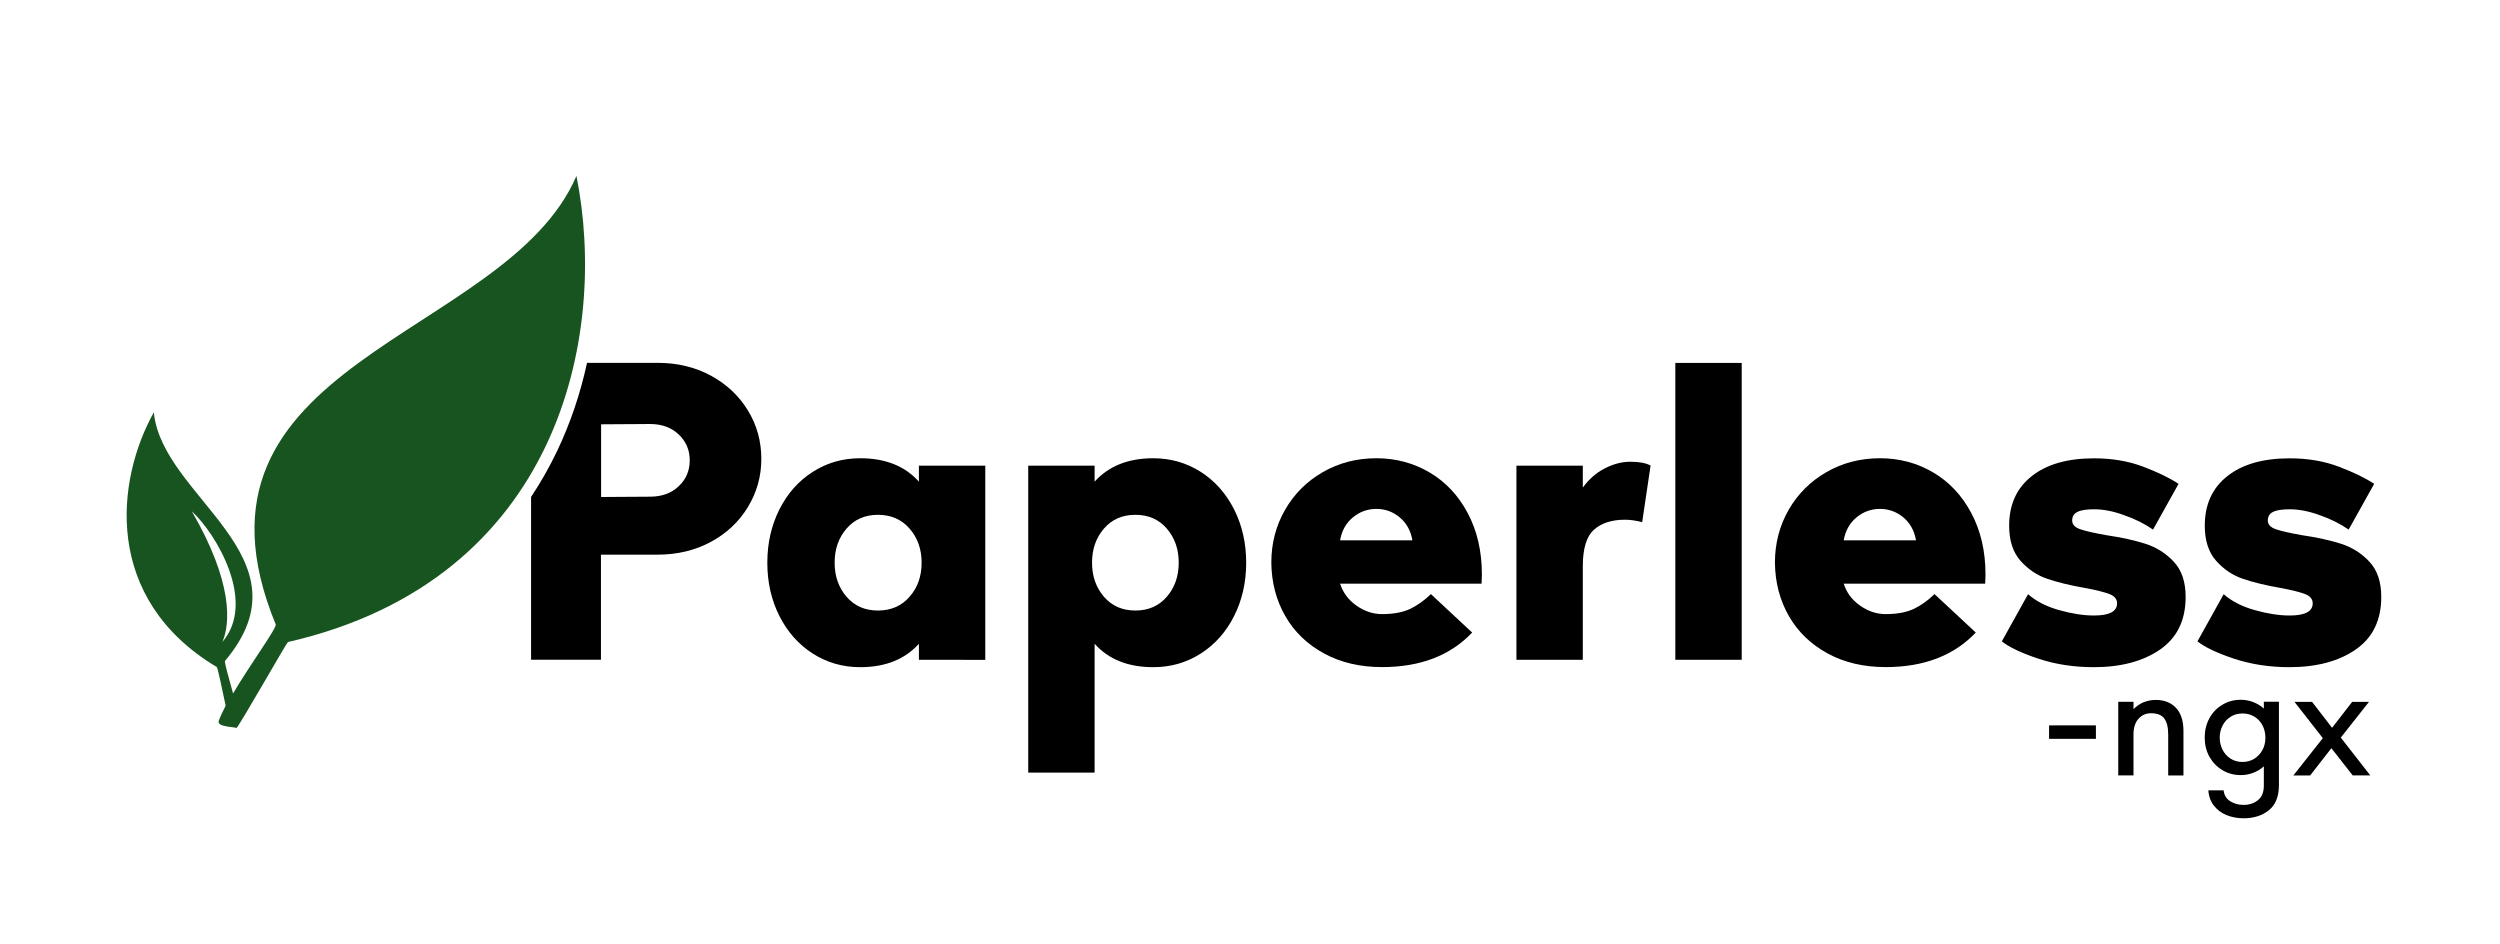
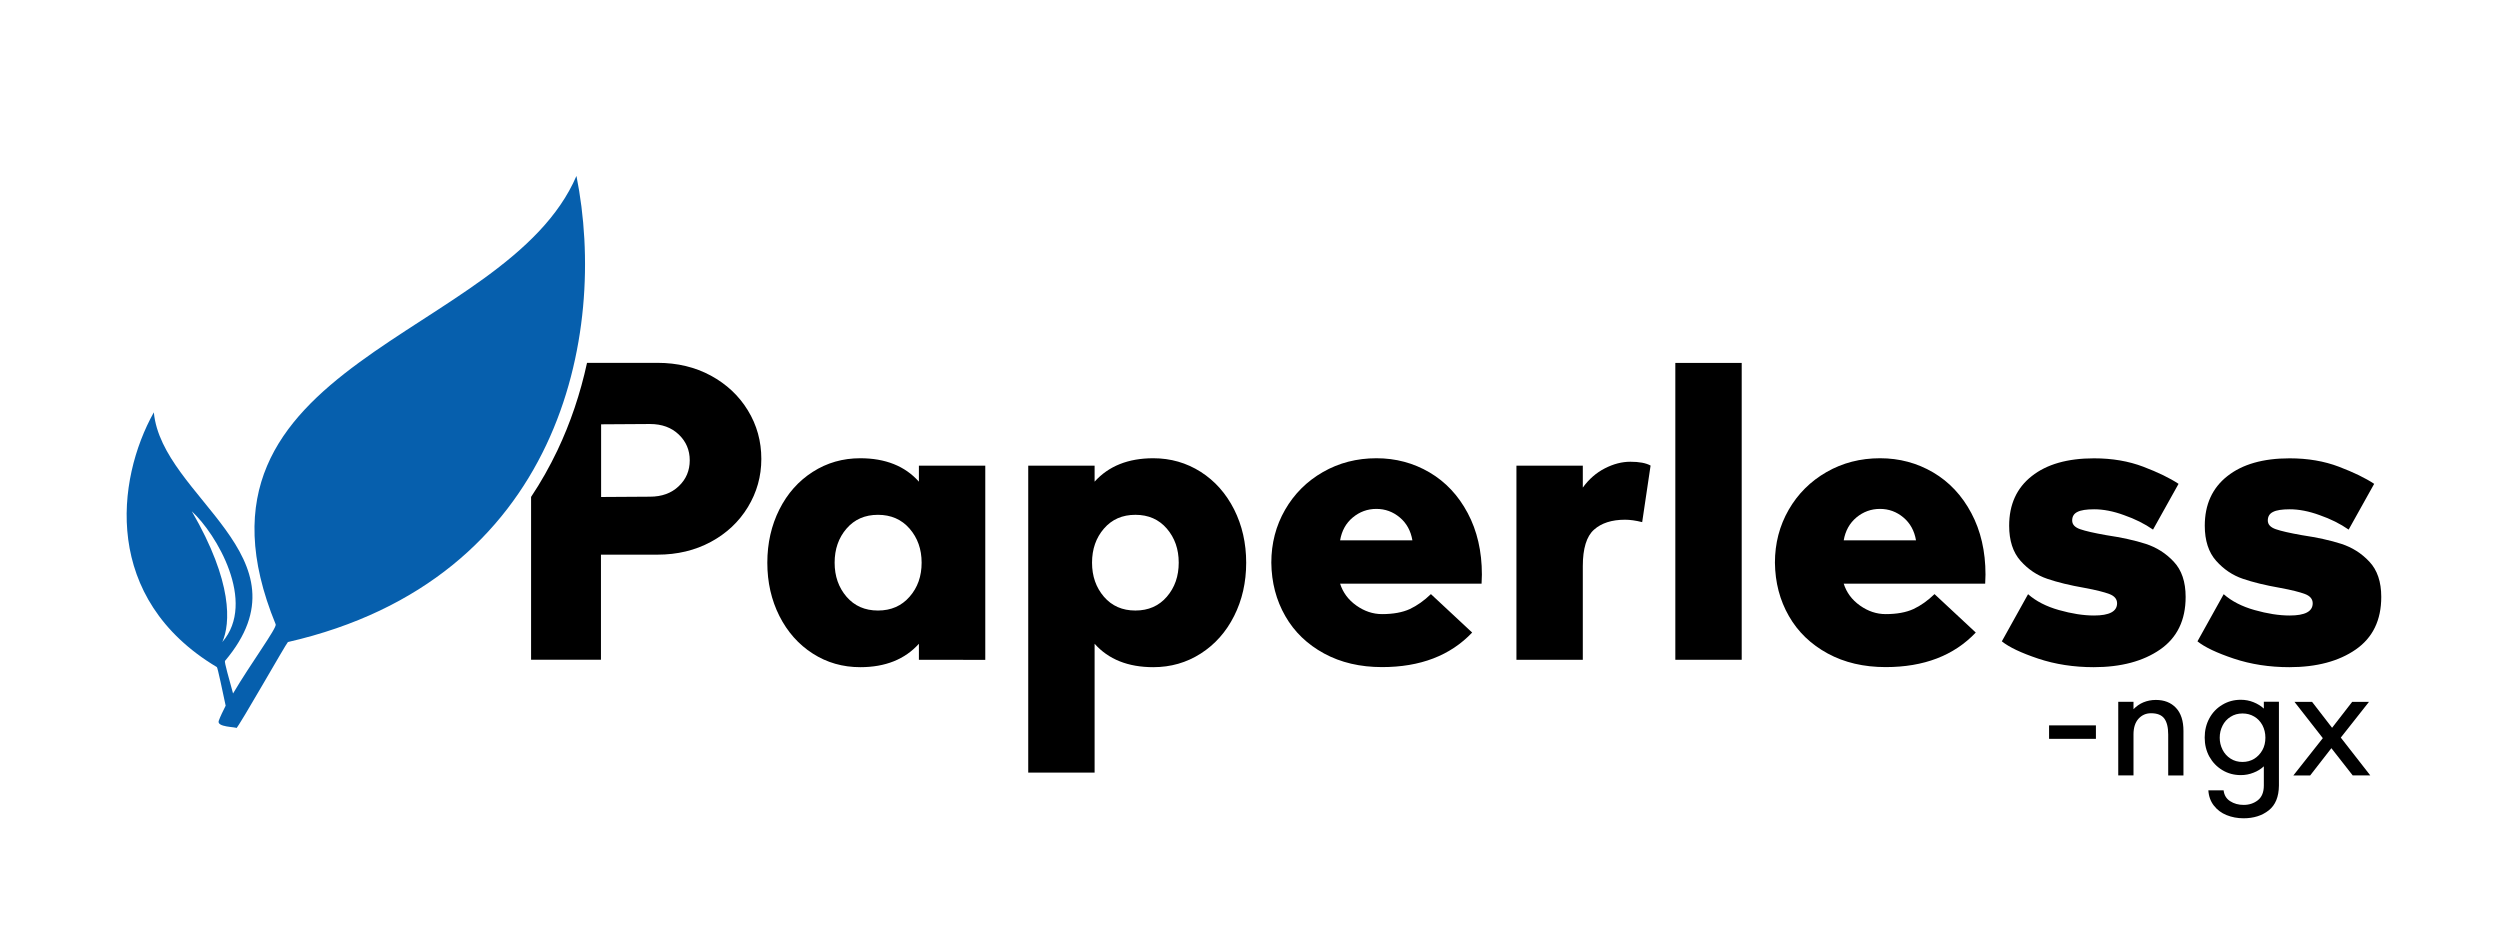
<svg xmlns="http://www.w3.org/2000/svg" version="1.1" id="Layer_1" x="0px" y="0px" viewBox="0 0 3212.8 1212.8" style="enable-background:new 0 0 3212.8 1212.8;" xml:space="preserve">
  <style type="text/css">
- 	.st0{fill:#17541F;}
+ 	.st0{fill:#065fad;}
</style>
  <path d="M1180.9,847.9v-20.6c-18,20-43.1,30.1-75.4,30.1c-22.4,0-42.8-5.8-61-17.5c-18.3-11.7-32.5-27.8-42.9-48.3  c-10.3-20.5-15.5-43.3-15.5-68.4c0-25.1,5.2-48,15.5-68.5s24.6-36.6,42.9-48.3s38.6-17.5,61-17.5c32.3,0,57.5,10,75.4,30.1v-20.6  h85.3V848L1180.9,847.9L1180.9,847.9z M1184.4,723.1c0-17.4-5.2-31.9-15.5-43.8c-10.3-11.8-23.9-17.7-40.6-17.7  c-16.8,0-30.2,5.9-40.4,17.7c-10.2,11.8-15.3,26.4-15.3,43.8c0,17.4,5.1,31.9,15.3,43.8c10.2,11.8,23.6,17.7,40.4,17.7  s30.3-5.9,40.6-17.7C1179.3,755.1,1184.4,740.5,1184.4,723.1z" />
  <path d="M1543.1,606.4c18.3,11.7,32.5,27.8,42.9,48.3c10.3,20.5,15.5,43.3,15.5,68.5c0,25.1-5.2,48-15.5,68.4  c-10.3,20.5-24.6,36.6-42.9,48.3s-38.6,17.5-61,17.5c-32.3,0-57.5-10-75.4-30.1v165.6h-85.3V598.4h85.3V619  c18-20,43.1-30.1,75.4-30.1C1504.5,588.9,1524.8,594.8,1543.1,606.4z M1514.8,723.1c0-17.4-5.1-31.9-15.3-43.8  c-10.2-11.8-23.6-17.7-40.4-17.7s-30.2,5.9-40.4,17.7c-10.2,11.8-15.3,26.4-15.3,43.8c0,17.4,5.1,31.9,15.3,43.8  c10.2,11.8,23.6,17.7,40.4,17.7s30.2-5.9,40.4-17.7C1509.7,755.1,1514.8,740.5,1514.8,723.1z" />
  <path d="M1838.9,763.5l53,49.4c-28.1,29.6-66.7,44.4-115.8,44.4c-28.1,0-53-5.8-74.5-17.5s-38.2-27.7-49.8-48  c-11.7-20.3-17.7-43.2-18-68.7c0-24.8,5.9-47.5,17.7-68c11.8-20.5,28.1-36.7,48.7-48.5s43.5-17.7,68.7-17.7  c24.8,0,47.6,6.1,68.2,18.2c20.6,12.1,37,29.5,49.1,52.3c12.1,22.7,18.2,49.1,18.2,79l-0.4,11.7h-181.8  c3.6,11.4,10.5,20.7,20.9,28.1c10.3,7.3,21.3,11,33,11c14.4,0,26.3-2.2,35.7-6.5C1821.1,778.3,1830.2,771.9,1838.9,763.5z   M1722.2,694.4h92.9c-2.1-12.3-7.5-22.1-16.2-29.4c-8.7-7.3-18.7-11-30.1-11s-21.5,3.7-30.3,11S1724.3,682.1,1722.2,694.4z" />
  <path d="M2034.1,626.6c7.8-10.8,17.2-19,28.3-24.7s22-8.5,32.8-8.5c11.4,0,20,1.6,26,4.9l-10.8,72.7c-8.4-2.1-15.7-3.1-22-3.1  c-17.1,0-30.4,4.3-39.9,12.8c-9.6,8.5-14.4,24.2-14.4,46.9v120.3h-85.3V598.4h85.3V626.6L2034.1,626.6z" />
  <path d="M2238.3,466.4v381.5H2153V466.4H2238.3z" />
  <path d="M2486.1,763.5l53,49.4c-28.1,29.6-66.7,44.4-115.8,44.4c-28.1,0-53-5.8-74.5-17.5s-38.2-27.7-49.8-48  c-11.7-20.3-17.7-43.2-18-68.7c0-24.8,5.9-47.5,17.7-68s28.1-36.7,48.7-48.5c20.6-11.8,43.5-17.7,68.7-17.7  c24.8,0,47.6,6.1,68.2,18.2c20.6,12.1,37,29.5,49.1,52.3c12.1,22.7,18.2,49.1,18.2,79l-0.4,11.7h-181.8  c3.6,11.4,10.5,20.7,20.9,28.1c10.3,7.3,21.3,11,33,11c14.4,0,26.3-2.2,35.7-6.5C2468.4,778.3,2477.4,771.9,2486.1,763.5z   M2369.4,694.4h92.9c-2.1-12.3-7.5-22.1-16.2-29.4c-8.7-7.3-18.7-11-30.1-11s-21.5,3.7-30.3,11  C2377,672.3,2371.5,682.1,2369.4,694.4z" />
  <path d="M2691.2,654.5c-9.9,0-17.1,1.1-21.5,3.4c-4.5,2.2-6.7,5.9-6.7,11s3.4,8.8,10.3,11.2c6.9,2.4,18,4.9,33.2,7.6  c20,3,37,6.7,50.9,11.2s26,12.1,36.1,22.9c10.2,10.8,15.3,25.9,15.3,45.3c0,29.9-10.9,52.4-32.8,67.6  c-21.8,15.1-50.3,22.7-85.3,22.7c-25.7,0-49.5-3.7-71.4-11c-21.8-7.3-37.4-14.7-46.7-22.2l33.7-60.6c10.2,9,23.4,15.8,39.7,20.4  c16.3,4.6,31.3,7,45.1,7c19.7,0,29.6-5.2,29.6-15.7c0-5.4-3.3-9.4-9.9-11.9c-6.6-2.5-17.2-5.2-31.9-7.9c-18.9-3.3-34.9-7.2-48-11.7  c-13.2-4.5-24.6-12.2-34.3-23.1c-9.7-10.9-14.6-26-14.6-45.1c0-27.2,9.7-48.5,29-63.7c19.3-15.3,46-22.9,80.1-22.9  c23.3,0,44.4,3.6,63.3,10.8c18.9,7.2,34,14.5,45.3,22l-32.8,58.8c-10.8-7.5-23.2-13.7-37.3-18.6  C2715.8,656.9,2702.9,654.5,2691.2,654.5z" />
  <path d="M2942.6,654.5c-9.9,0-17.1,1.1-21.5,3.4c-4.5,2.2-6.7,5.9-6.7,11s3.4,8.8,10.3,11.2c6.9,2.4,18,4.9,33.2,7.6  c20,3,37,6.7,50.9,11.2s26,12.1,36.1,22.9c10.2,10.8,15.3,25.9,15.3,45.3c0,29.9-10.9,52.4-32.8,67.6  c-21.8,15.1-50.3,22.7-85.3,22.7c-25.7,0-49.5-3.7-71.4-11c-21.8-7.3-37.4-14.7-46.7-22.2l33.7-60.6c10.2,9,23.4,15.8,39.7,20.4  c16.3,4.6,31.3,7,45.1,7c19.8,0,29.6-5.2,29.6-15.7c0-5.4-3.3-9.4-9.9-11.9c-6.6-2.5-17.2-5.2-31.9-7.9c-18.9-3.3-34.9-7.2-48-11.7  c-13.2-4.5-24.6-12.2-34.3-23.1s-14.6-26-14.6-45.1c0-27.2,9.7-48.5,29-63.7c19.3-15.3,46-22.9,80.1-22.9c23.3,0,44.4,3.6,63.3,10.8  c18.9,7.2,34,14.5,45.3,22l-32.8,58.8c-10.8-7.5-23.2-13.7-37.3-18.6C2967.1,656.9,2954.2,654.5,2942.6,654.5z" />
  <g>
    <path d="M2633.3,932.2h60.2v17.3h-60.2V932.2z" />
    <path d="M2754.5,902.6c4.9-2,10.2-3.1,16-3.1c10.9,0,19.5,3.4,25.9,10.2s9.6,16.7,9.6,29.6v57.3h-19.6V944c0-9.3-1.7-16.2-5.1-20.7   c-3.4-4.5-9.1-6.7-17-6.7c-6.5,0-11.8,2.4-16.1,7.1c-4.3,4.8-6.4,11.5-6.4,20.2v52.6h-19.6v-94.6h19.6v9.5   C2745.5,907.6,2749.7,904.6,2754.5,902.6z" />
    <path d="M2915.6,1041.4c-8.6,6.8-19.4,10.2-32.3,10.2c-7.9,0-15.2-1.4-21.9-4.1s-12.1-6.8-16.3-12.2c-4.2-5.4-6.6-11.9-7.1-19.6   h19.6c0.7,6.1,3.5,10.8,8.4,13.9c4.9,3.2,10.7,4.8,17.4,4.8c7,0,13.1-2,18.2-6c5.1-4,7.7-10.3,7.7-18.9v-24.7   c-3.6,3.4-8,6.2-13.3,8.2c-5.2,2.1-10.7,3.1-16.3,3.1c-8.7,0-16.6-2.1-23.7-6.4c-7.1-4.3-12.6-10-16.7-17.3c-4-7.3-6-15.5-6-24.6   s2-17.3,6-24.7s9.6-13.2,16.7-17.4c7.1-4.3,15-6.4,23.7-6.4c5.7,0,11.1,1,16.3,3.1s9.6,4.8,13.3,8.2v-8.8h19.4v107.8   C2928.5,1024.1,2924.2,1034.6,2915.6,1041.4z M2907.5,963.9c2.6-4.7,3.8-10,3.8-15.9s-1.3-11.2-3.8-16c-2.6-4.8-6.1-8.5-10.5-11.1   c-4.5-2.7-9.5-4-15.1-4c-5.8,0-10.9,1.4-15.4,4.3c-4.5,2.8-7.9,6.6-10.3,11.4c-2.4,4.8-3.6,9.9-3.6,15.5c0,5.4,1.2,10.5,3.6,15.3   c2.4,4.8,5.8,8.6,10.3,11.5s9.6,4.3,15.4,4.3c5.6,0,10.6-1.4,15.1-4.1C2901.4,972.3,2904.9,968.6,2907.5,963.9z" />
    <path d="M2968.8,996.6h-21.6l37.9-48l-36.4-46.6h22.6l25.7,33.3l25.8-33.3h21.6l-36.2,45.9l37.9,48.6h-22.6l-27.4-35L2968.8,996.6z   " />
  </g>
  <path d="M961.1,527.4c-11.5-18.9-27.4-33.7-47.6-44.7c-20.2-10.9-43-16.4-68.5-16.4h-90.6c-8.6,39.6-21.3,77.2-38,112.4  c-10,21-21.3,41-33.9,59.9v209.2h89.8v-135H845c25.4,0,48.3-5.5,68.5-16.4s36.1-25.8,47.6-44.7s17.3-39.5,17.3-61.9  C978.4,567.1,972.7,546.3,961.1,527.4z M872.3,624.8c-9.4,9-21.8,13.5-37,13.5l-62.8,0.4v-93.4l62.8-0.4c15.3,0,27.6,4.5,37,13.5  s14.1,20,14.1,33.2C886.4,604.8,881.7,615.9,872.3,624.8z" />
  <path class="st0" d="M290,906.9c-3.5-16.5-10.4-49.6-11.3-49.6c-147.1-88-129.7-240.3-81-327.4c10.4,109.7,204.6,185.4,91.4,319.5  c-0.9,1.7,5.2,22.6,10.4,41.8c22.6-38.3,56.6-84.4,54.8-88.8C215,462.9,650.3,436.8,740.8,226.1c40.9,203.7-20.9,518.9-370.8,599  c-1.7,0.9-63.5,109.7-66.2,110.6c0-1.7-26.1-0.9-22.6-9.6C283.1,920.8,286.5,913.9,290,906.9L290,906.9z M285.7,825.1  c44.4-51.4-7.8-139.3-39.2-168C299.6,748.4,296.1,801.5,285.7,825.1L285.7,825.1z" />
</svg>
